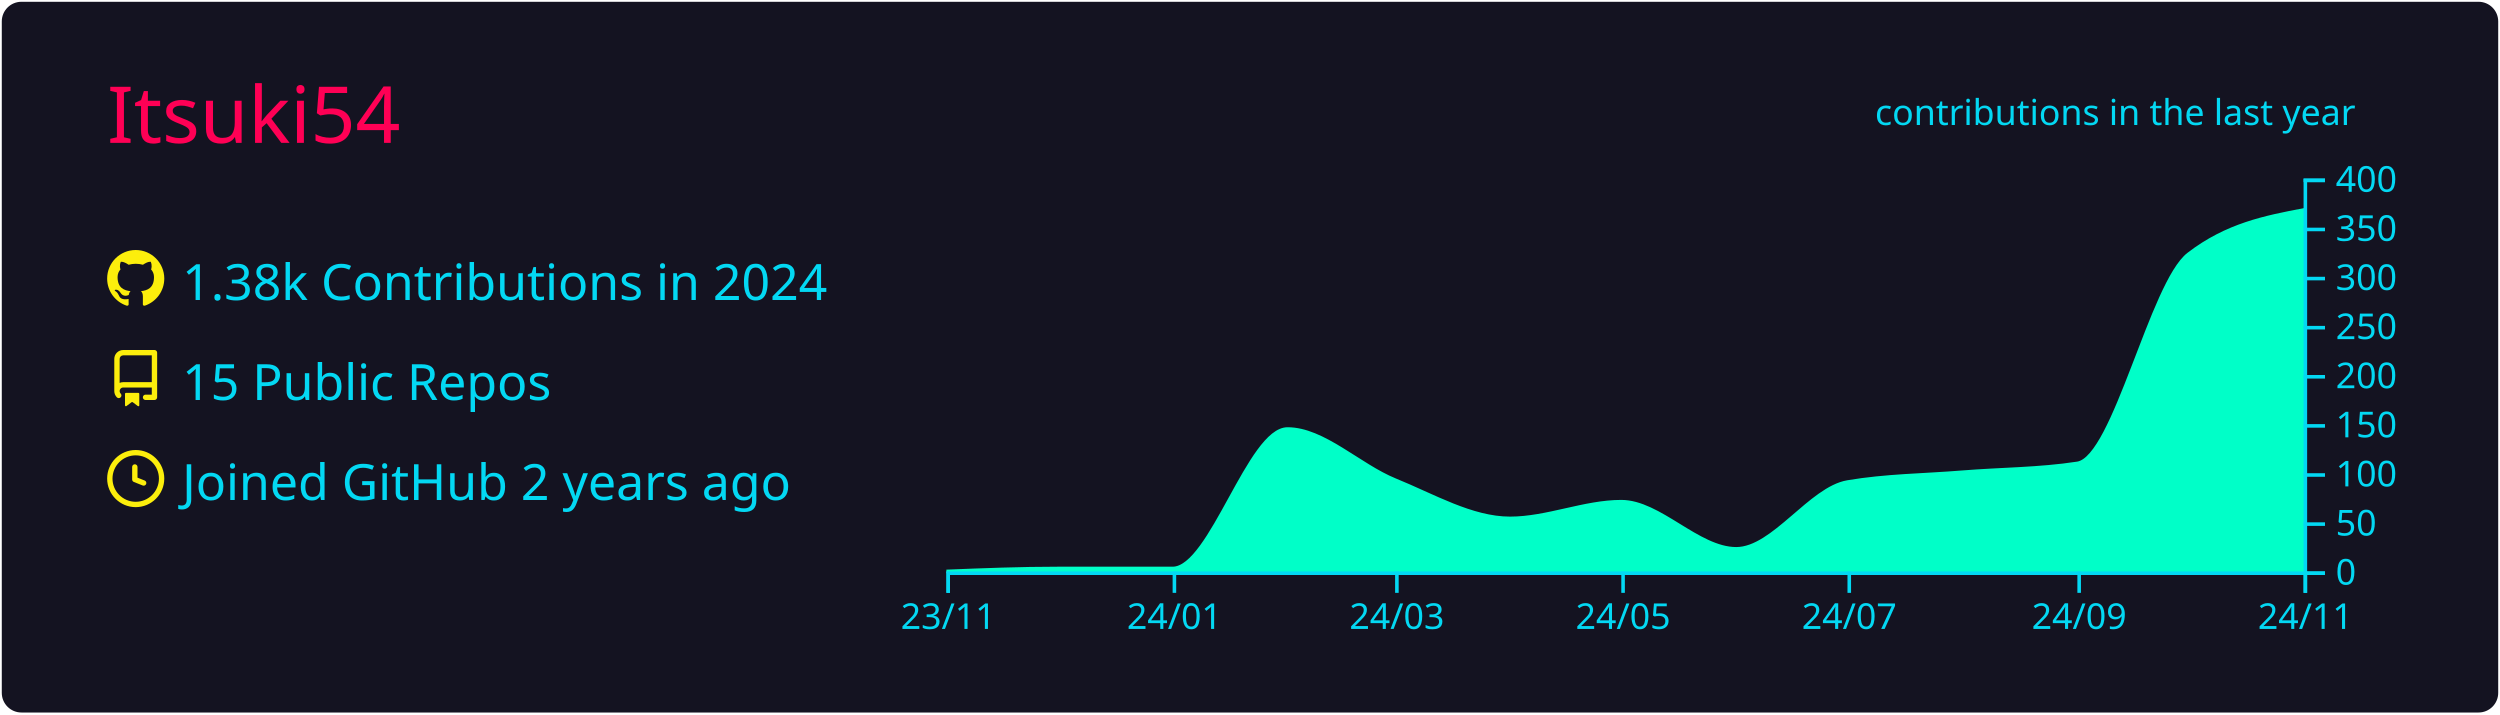
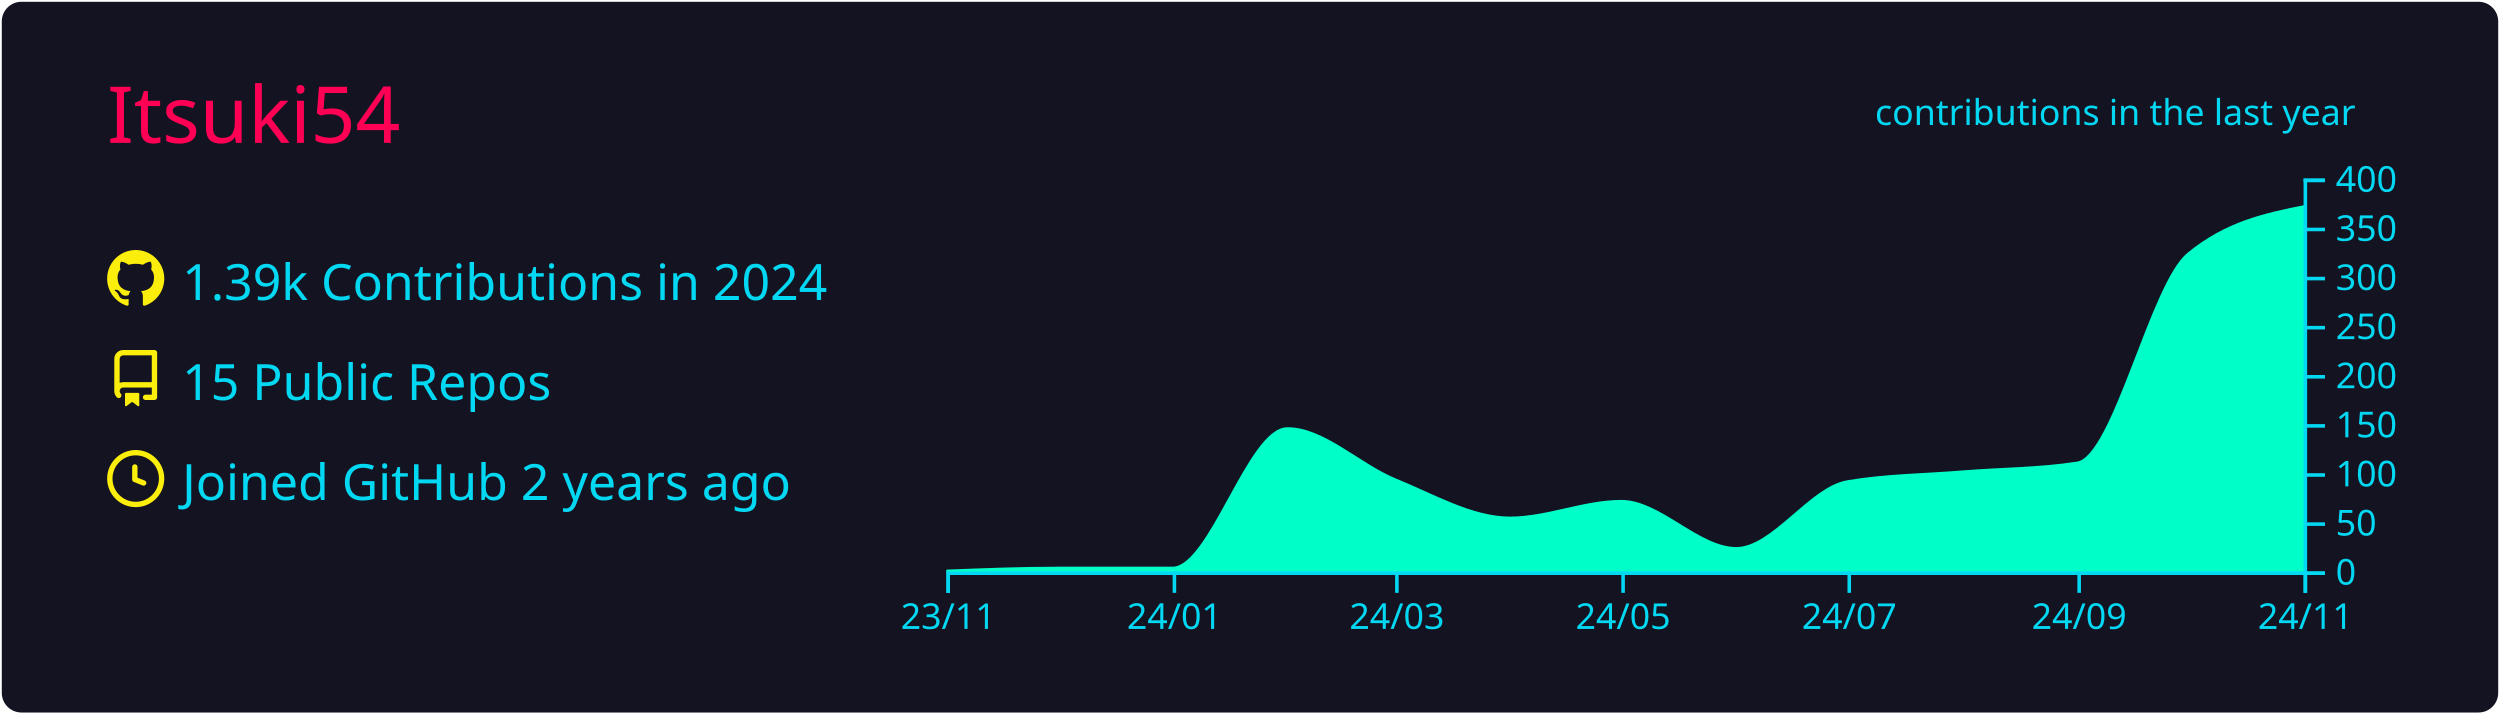
<svg xmlns="http://www.w3.org/2000/svg" width="700" height="200" viewBox="0 0 700 200">
  <style>* {
          font-family: 'Segoe UI', Ubuntu, "Helvetica Neue", Sans-Serif
        }</style>
  <rect x="1" y="1" rx="5" ry="5" height="99%" width="99.714%" stroke="#141321" stroke-width="1" fill="#141321" stroke-opacity="1" />
  <text x="30" y="40" style="font-size: 22px; fill: #ff0055;">Itsuki54</text>
  <g transform="translate(0,40)">
    <g transform="translate(30,30)">
      <g transform="translate(0,0)" width="14" height="14" fill="#fcee0c">
        <path fill-rule="evenodd" d="M8 0C3.58 0 0 3.58 0 8c0 3.54 2.29 6.53 5.47 7.59.4.07.55-.17.55-.38 0-.19-.01-.82-.01-1.49-2.01.37-2.53-.49-2.69-.94-.09-.23-.48-.94-.82-1.13-.28-.15-.68-.52-.01-.53.63-.01 1.08.58 1.23.82.72 1.21 1.87.87 2.33.66.07-.52.28-.87.51-1.07-1.78-.2-3.64-.89-3.64-3.95 0-.87.31-1.59.82-2.15-.08-.2-.36-1.02.08-2.12 0 0 .67-.21 2.2.82.64-.18 1.32-.27 2-.27.68 0 1.36.09 2 .27 1.53-1.04 2.2-.82 2.2-.82.44 1.1.16 1.92.08 2.12.51.56.82 1.27.82 2.15 0 3.07-1.87 3.75-3.65 3.95.29.25.54.73.54 1.48 0 1.07-.01 1.93-.01 2.2 0 .21.15.46.55.38A8.013 8.013 0 0016 8c0-4.42-3.58-8-8-8z" />
      </g>
      <g transform="translate(0,28)" width="14" height="14" fill="#fcee0c">
        <path fill-rule="evenodd" d="M2 2.5A2.5 2.5 0 014.5 0h8.75a.75.75 0 01.75.75v12.5a.75.75 0 01-.75.75h-2.5a.75.75 0 110-1.5h1.75v-2h-8a1 1 0 00-.714 1.7.75.75 0 01-1.072 1.05A2.495 2.495 0 012 11.5v-9zm10.5-1V9h-8c-.356 0-.694.074-1 .208V2.5a1 1 0 011-1h8zM5 12.25v3.25a.25.25 0 00.4.2l1.45-1.087a.25.25 0 01.3 0L8.6 15.7a.25.25 0 00.4-.2v-3.25a.25.25 0 00-.25-.25h-3.5a.25.25 0 00-.25.25z" />
      </g>
      <g transform="translate(0,56)" width="14" height="14" fill="#fcee0c">
        <path fill-rule="evenodd" d="M1.5 8a6.5 6.5 0 1113 0 6.5 6.5 0 01-13 0zM8 0a8 8 0 100 16A8 8 0 008 0zm.5 4.75a.75.75 0 00-1.5 0v3.5a.75.75 0 00.471.696l2.5 1a.75.75 0 00.557-1.392L8.5 7.742V4.75z" />
      </g>
-       <text x="21" y="14" style="fill: #03d8f3; font-size: 14px;">1.38k Contributions in 2024</text>
+       <text x="21" y="14" style="fill: #03d8f3; font-size: 14px;">1.39k Contributions in 2024</text>
      <text x="21" y="42" style="fill: #03d8f3; font-size: 14px;">15 Public Repos</text>
      <text x="21" y="70" style="fill: #03d8f3; font-size: 14px;">Joined GitHub 2 years ago</text>
    </g>
    <g color="#00ffc8" transform="translate(295,10)">
-       <path transform="translate(-30,0)" stroke="#00ffc8" fill="#00ffc8" opacity="1" d="M0,110C10.383,109.588,20.765,109.175,31.148,109.175C41.876,109.175,52.605,109.175,63.333,109.175C74.062,109.175,84.791,70.125,95.519,70.125C105.556,70.125,115.592,80.346,125.628,84.425C136.357,88.786,147.086,95.15,157.814,95.15C168.197,95.15,178.579,90.475,188.962,90.475C199.69,90.475,210.419,103.675,221.148,103.675C231.53,103.675,241.913,86.749,252.295,84.975C263.024,83.142,273.752,83.096,284.481,82.225C295.209,81.354,305.938,81.4,316.667,79.75C327.049,78.153,337.432,29.159,347.814,21.175C358.543,12.925,369.271,10.862,380,8.8L380,110C369.271,110,358.543,110,347.814,110C337.432,110,327.049,110,316.667,110C305.938,110,295.209,110,284.481,110C273.752,110,263.024,110,252.295,110C241.913,110,231.53,110,221.148,110C210.419,110,199.69,110,188.962,110C178.579,110,168.197,110,157.814,110C147.086,110,136.357,110,125.628,110C115.592,110,105.556,110,95.519,110C84.791,110,74.062,110,63.333,110C52.605,110,41.876,110,31.148,110C20.765,110,10.383,110,0,110Z" />
+       <path transform="translate(-30,0)" stroke="#00ffc8" fill="#00ffc8" opacity="1" d="M0,110C10.383,109.588,20.765,109.175,31.148,109.175C41.876,109.175,52.605,109.175,63.333,109.175C74.062,109.175,84.791,70.125,95.519,70.125C105.556,70.125,115.592,80.346,125.628,84.425C136.357,88.786,147.086,95.15,157.814,95.15C168.197,95.15,178.579,90.475,188.962,90.475C199.69,90.475,210.419,103.675,221.148,103.675C231.53,103.675,241.913,86.749,252.295,84.975C263.024,83.142,273.752,83.096,284.481,82.225C295.209,81.354,305.938,81.4,316.667,79.75C327.049,78.153,337.432,29.691,347.814,21.175C358.543,12.375,369.271,10.175,380,7.975L380,110C369.271,110,358.543,110,347.814,110C337.432,110,327.049,110,316.667,110C305.938,110,295.209,110,284.481,110C273.752,110,263.024,110,252.295,110C241.913,110,231.53,110,221.148,110C210.419,110,199.69,110,188.962,110C178.579,110,168.197,110,157.814,110C147.086,110,136.357,110,125.628,110C115.592,110,105.556,110,95.519,110C84.791,110,74.062,110,63.333,110C52.605,110,41.876,110,31.148,110C20.765,110,10.383,110,0,110Z" />
      <g color="#03d8f3" transform="translate(-30,110)" fill="none" font-size="10" font-family="sans-serif" text-anchor="middle">
        <path class="domain" stroke="currentColor" d="M0.5,6V0.5H380.5V6" />
        <g class="tick" opacity="1" transform="translate(0.5,0)">
          <line stroke="currentColor" y2="6" />
          <text fill="currentColor" y="9" dy="0.71em">23/11</text>
        </g>
        <g class="tick" opacity="1" transform="translate(63.83333,0)">
          <line stroke="currentColor" y2="6" />
          <text fill="currentColor" y="9" dy="0.71em">24/01</text>
        </g>
        <g class="tick" opacity="1" transform="translate(126.1284,0)">
          <line stroke="currentColor" y2="6" />
          <text fill="currentColor" y="9" dy="0.71em">24/03</text>
        </g>
        <g class="tick" opacity="1" transform="translate(189.4617,0)">
          <line stroke="currentColor" y2="6" />
          <text fill="currentColor" y="9" dy="0.71em">24/05</text>
        </g>
        <g class="tick" opacity="1" transform="translate(252.7951,0)">
          <line stroke="currentColor" y2="6" />
          <text fill="currentColor" y="9" dy="0.71em">24/07</text>
        </g>
        <g class="tick" opacity="1" transform="translate(317.1667,0)">
          <line stroke="currentColor" y2="6" />
          <text fill="currentColor" y="9" dy="0.71em">24/09</text>
        </g>
        <g class="tick" opacity="1" transform="translate(380.5,0)">
          <line stroke="currentColor" y2="6" />
          <text fill="currentColor" y="9" dy="0.71em">24/11</text>
        </g>
      </g>
      <g color="#03d8f3" transform="translate(350,0)" fill="none" font-size="10" font-family="sans-serif" text-anchor="start">
        <path class="domain" stroke="currentColor" d="M6,110.5H0.5V0.5H6" />
        <g class="tick" opacity="1" transform="translate(0,110.5)">
          <line stroke="currentColor" x2="6" />
          <text fill="currentColor" x="9" dy="0.32em">0</text>
        </g>
        <g class="tick" opacity="1" transform="translate(0,96.75)">
          <line stroke="currentColor" x2="6" />
          <text fill="currentColor" x="9" dy="0.32em">50</text>
        </g>
        <g class="tick" opacity="1" transform="translate(0,83)">
          <line stroke="currentColor" x2="6" />
          <text fill="currentColor" x="9" dy="0.32em">100</text>
        </g>
        <g class="tick" opacity="1" transform="translate(0,69.25)">
          <line stroke="currentColor" x2="6" />
          <text fill="currentColor" x="9" dy="0.32em">150</text>
        </g>
        <g class="tick" opacity="1" transform="translate(0,55.5)">
          <line stroke="currentColor" x2="6" />
          <text fill="currentColor" x="9" dy="0.32em">200</text>
        </g>
        <g class="tick" opacity="1" transform="translate(0,41.75)">
          <line stroke="currentColor" x2="6" />
          <text fill="currentColor" x="9" dy="0.32em">250</text>
        </g>
        <g class="tick" opacity="1" transform="translate(0,28)">
          <line stroke="currentColor" x2="6" />
          <text fill="currentColor" x="9" dy="0.32em">300</text>
        </g>
        <g class="tick" opacity="1" transform="translate(0,14.25)">
          <line stroke="currentColor" x2="6" />
          <text fill="currentColor" x="9" dy="0.32em">350</text>
        </g>
        <g class="tick" opacity="1" transform="translate(0,0.5)">
          <line stroke="currentColor" x2="6" />
          <text fill="currentColor" x="9" dy="0.32em">400</text>
        </g>
      </g>
      <g>
        <text y="-15" x="230" style="fill: #03d8f3; font-size: 10px;">contributions in the last year</text>
      </g>
    </g>
  </g>
</svg>
